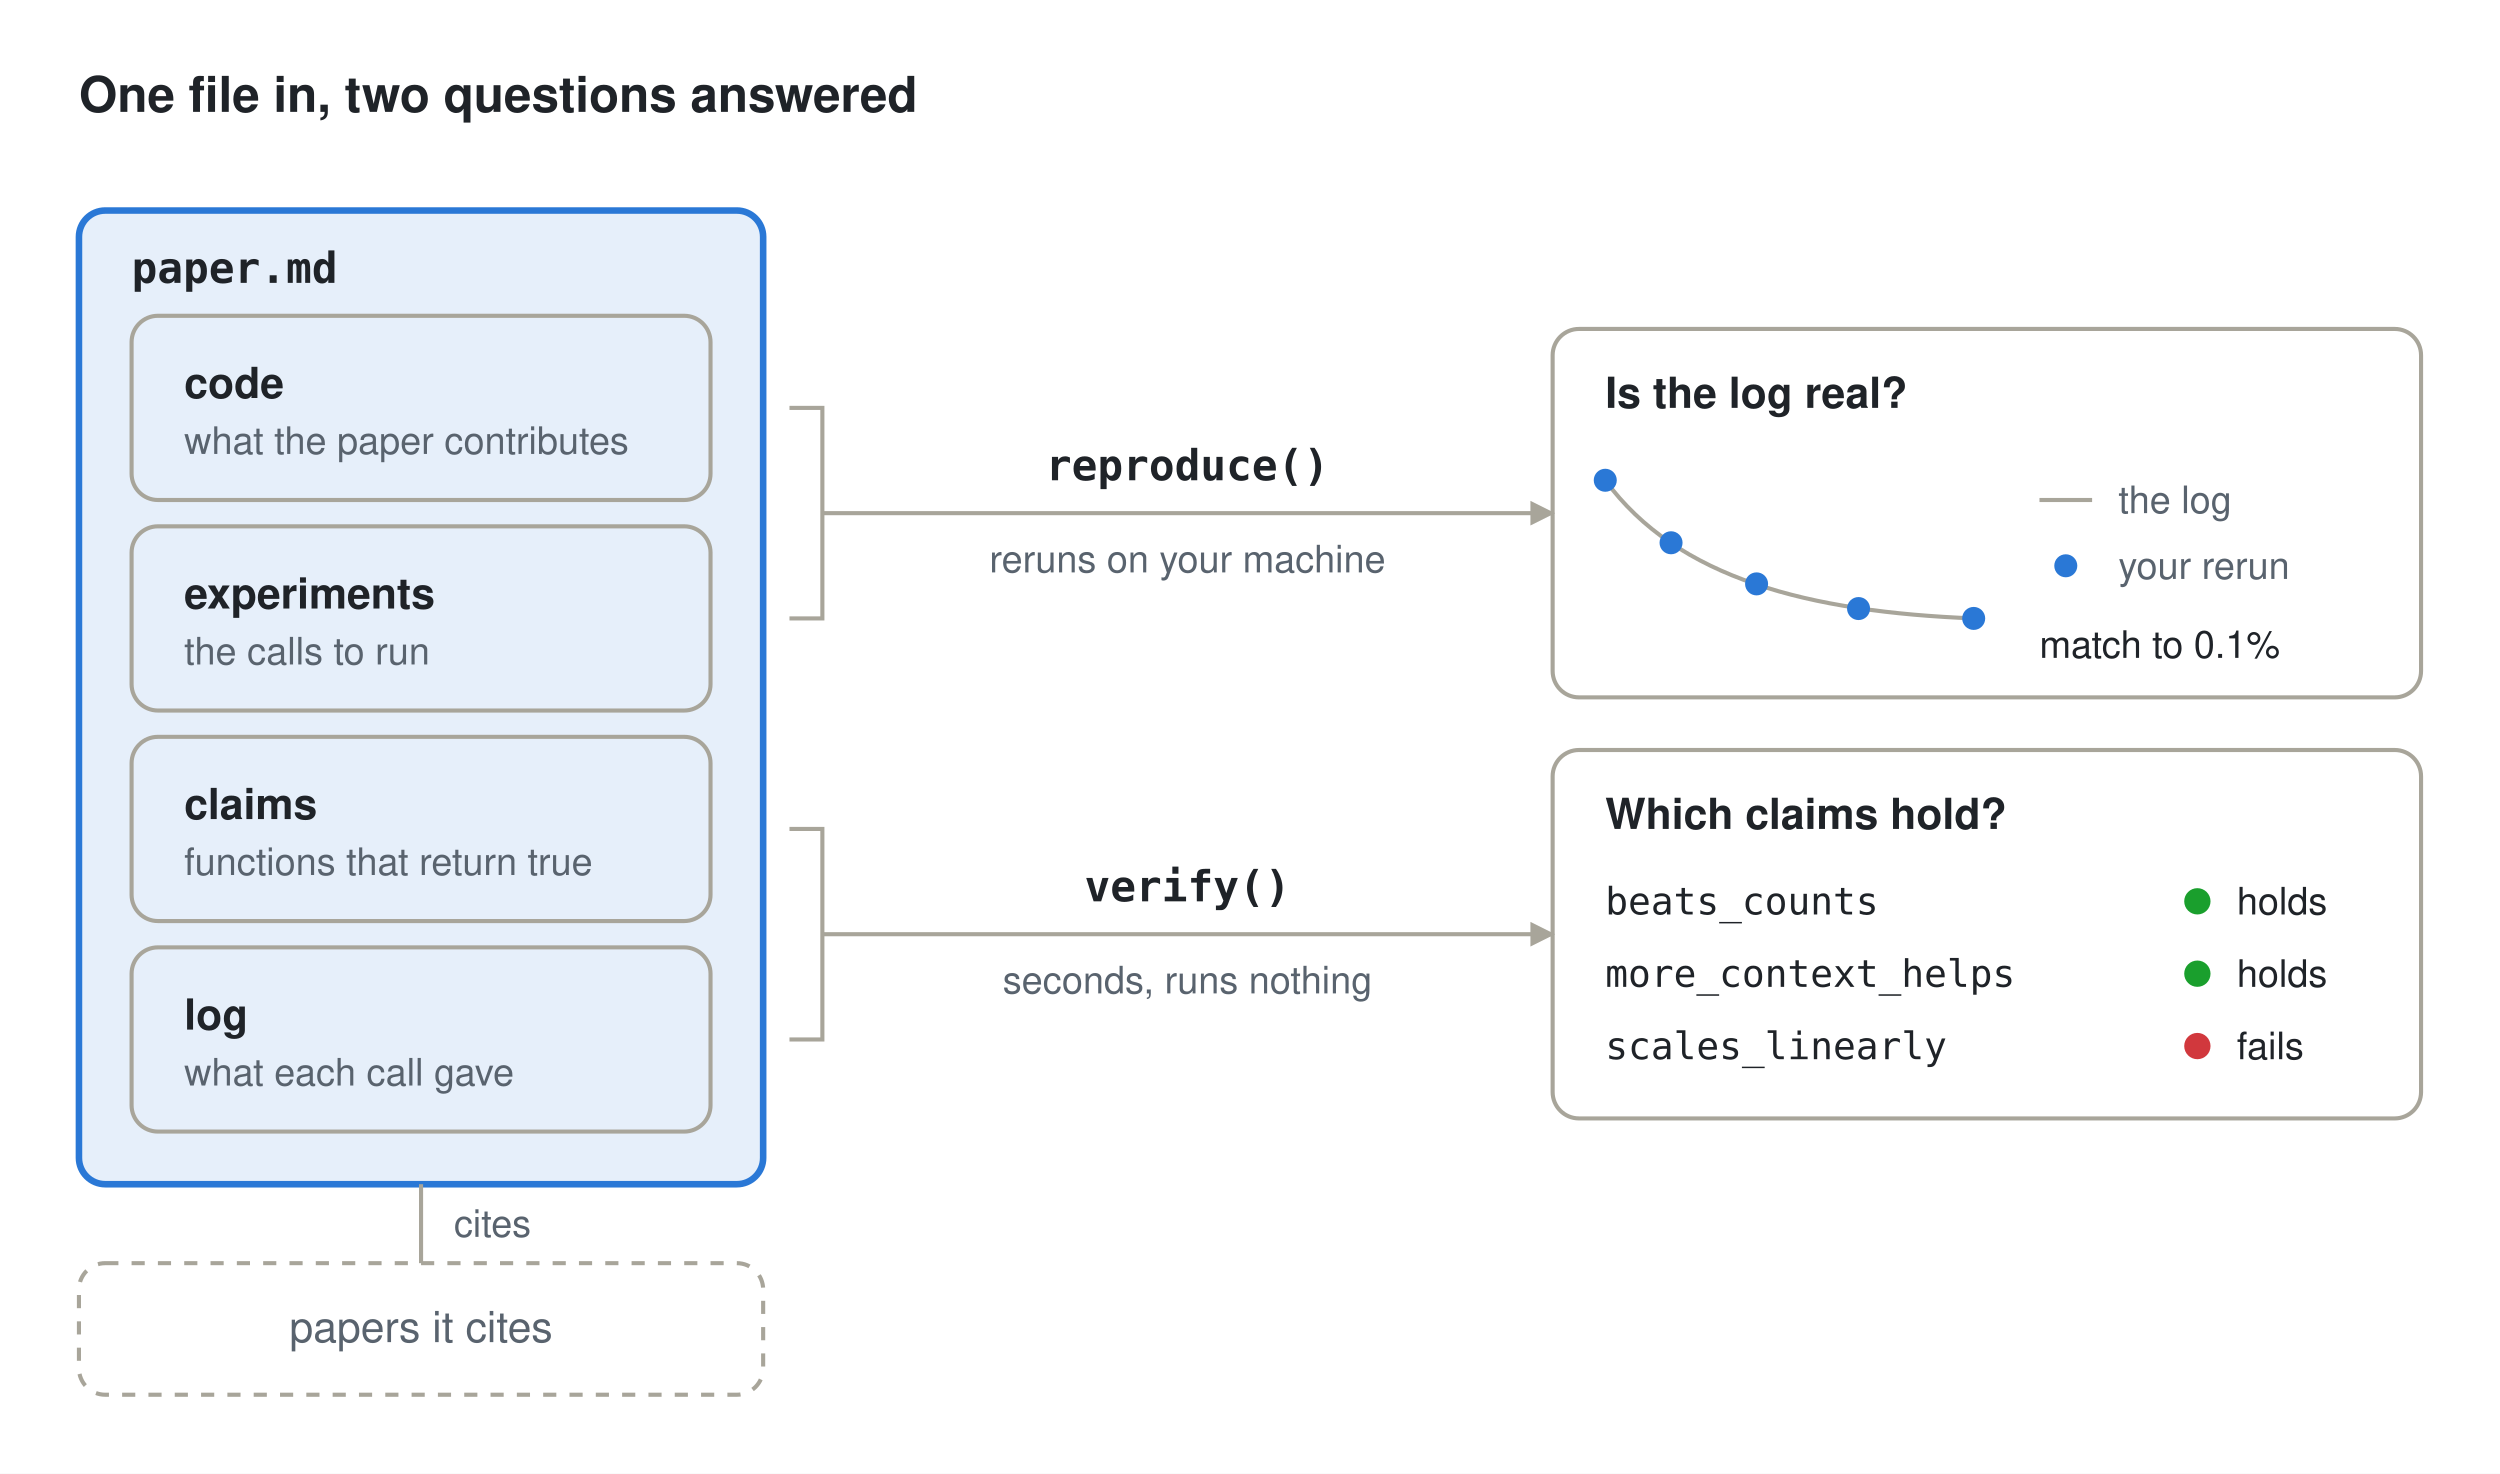
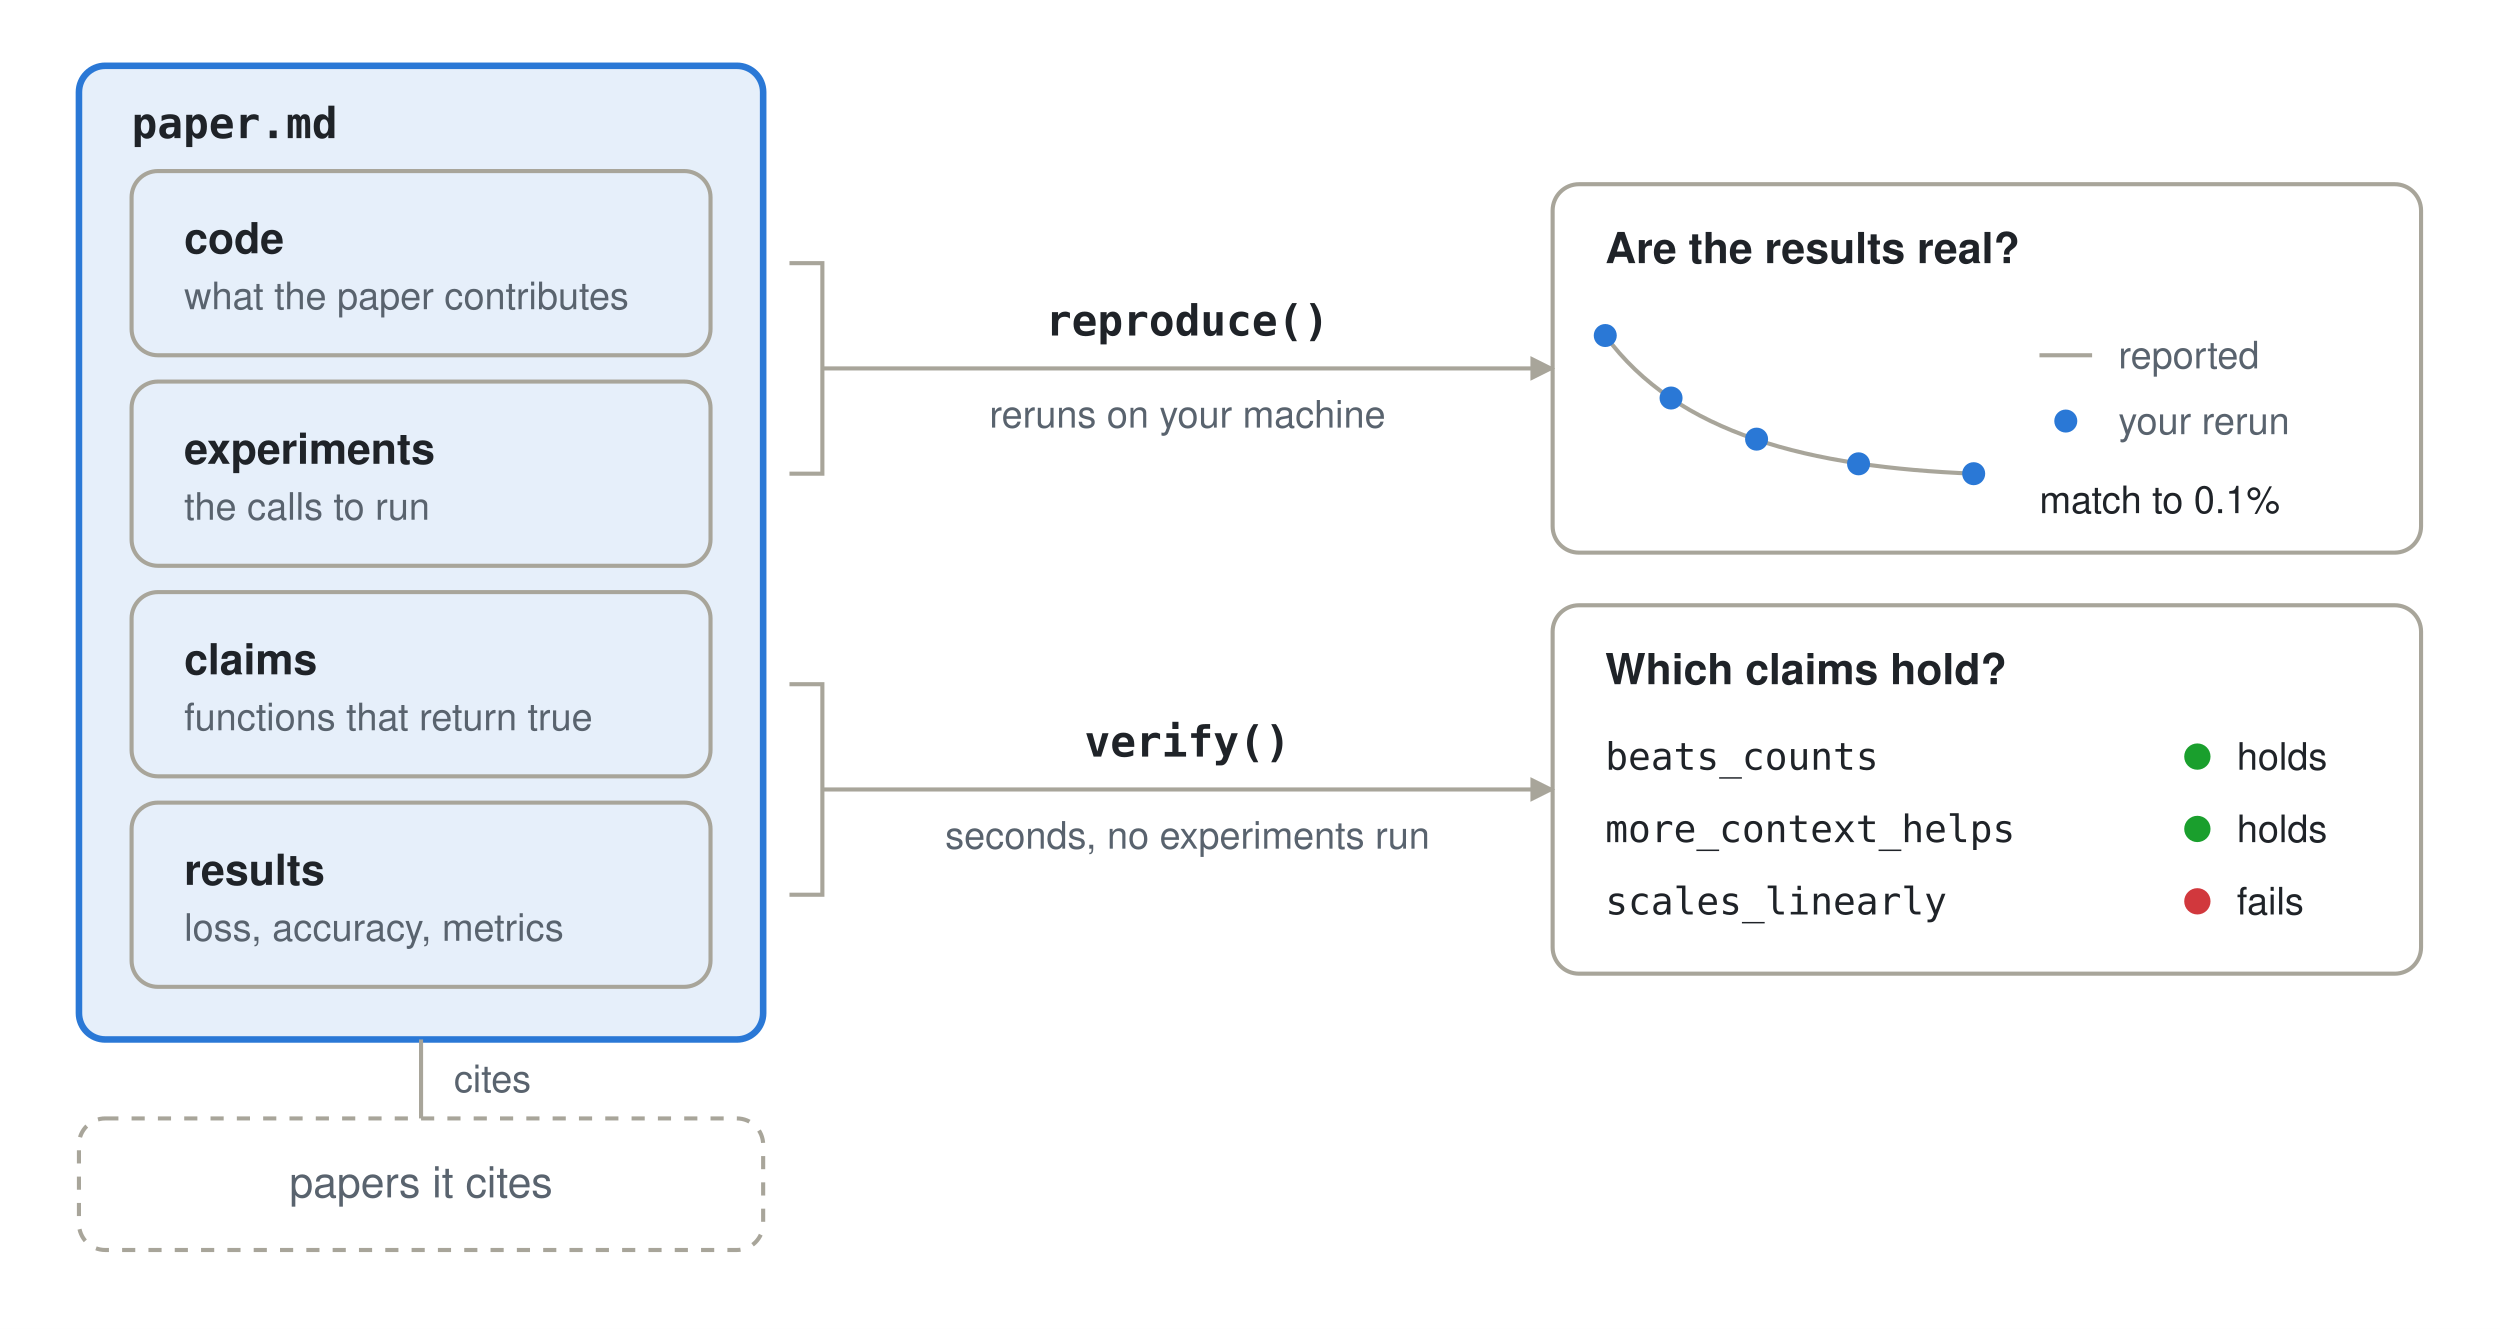
- <svg xmlns="http://www.w3.org/2000/svg" viewBox="0 0 760 448" role="img" aria-label="One file in, two questions answered">
+ <svg xmlns="http://www.w3.org/2000/svg" viewBox="0 44 760 404" role="img" aria-label="A tiny paper, verify and reproduce">
  <style>
.ink{fill:#1f2328}.quiet{fill:#59636e}.edge{stroke:#a8a59a;fill:none;stroke-width:1.25}.head{fill:#a8a59a}
.acc{stroke:#2a78d6}.accf{fill:#2a78d6}.good{fill:#1a9f2d}.bad{fill:#d1383d}.bg{fill:#ffffff}
text{font-family:-apple-system,BlinkMacSystemFont,"Segoe UI",Helvetica,Arial,sans-serif;font-size:13px}
.mono{font-family:ui-monospace,SFMono-Regular,Menlo,Consolas,monospace}.b{font-weight:600}.s{font-size:11.5px}.t{font-size:15px;font-weight:600}
@media (prefers-color-scheme: dark){.ink{fill:#e6edf3}.quiet{fill:#9198a1}.edge{stroke:#6e7681}.head{fill:#6e7681}.acc{stroke:#58a6ff}.accf{fill:#58a6ff}.good{fill:#3fb950}.bad{fill:#f85149}.bg{fill:#0d1117}}
</style>
  <defs>
    <marker id="a" viewBox="0 0 10 10" refX="9" refY="5" markerWidth="6" markerHeight="6" orient="auto-start-reverse">
      <path d="M0 0L10 5L0 10z" class="head" />
    </marker>
  </defs>
  <rect class="bg" width="760" height="448" />
-   <text x="24" y="34" class="ink t">One file in, two questions answered</text>
  <rect x="24" y="64" width="208" height="296" rx="8" class="accf" fill-opacity="0.12" stroke-width="0" />
  <rect x="24" y="64" width="208" height="296" rx="8" class="acc" fill="none" stroke-width="2" />
  <text x="40" y="86" class="ink b mono">paper.md</text>
  <rect x="40" y="96" width="176" height="56" rx="8" class="edge" />
  <text x="56" y="121" class="ink b">code</text>
  <text x="56" y="138" class="quiet s">what the paper contributes</text>
  <rect x="40" y="160" width="176" height="56" rx="8" class="edge" />
  <text x="56" y="185" class="ink b">experiments</text>
  <text x="56" y="202" class="quiet s">the calls to run</text>
  <rect x="40" y="224" width="176" height="56" rx="8" class="edge" />
  <text x="56" y="249" class="ink b">claims</text>
  <text x="56" y="266" class="quiet s">functions that return true</text>
  <rect x="40" y="288" width="176" height="56" rx="8" class="edge" />
-   <text x="56" y="313" class="ink b">log</text>
-   <text x="56" y="330" class="quiet s">what each call gave</text>
+   <text x="56" y="313" class="ink b">results</text>
+   <text x="56" y="330" class="quiet s">loss, accuracy, metrics</text>
  <line x1="128" y1="360" x2="128" y2="384" class="edge" />
  <rect x="24" y="384" width="208" height="40" rx="8" class="edge" stroke-dasharray="4 4" />
  <text x="128" y="408" class="quiet" text-anchor="middle">papers it cites</text>
  <text x="138" y="376" class="quiet s">cites</text>
  <path d="M240 124H250V188H240" class="edge" />
  <path d="M250 156H472" class="edge" marker-end="url(#a)" />
  <path d="M240 252H250V316H240" class="edge" />
  <path d="M250 284H472" class="edge" marker-end="url(#a)" />
  <text x="361" y="146" class="ink b mono" text-anchor="middle">reproduce()</text>
  <text x="361" y="174" class="quiet s" text-anchor="middle">reruns on your machine</text>
  <text x="361" y="274" class="ink b mono" text-anchor="middle">verify()</text>
-   <text x="361" y="302" class="quiet s" text-anchor="middle">seconds, runs nothing</text>
+   <text x="361" y="302" class="quiet s" text-anchor="middle">seconds, no experiments run</text>
  <rect x="472" y="100" width="264" height="112" rx="8" class="edge" />
-   <text x="488" y="124" class="ink b">Is the log real?</text>
+   <text x="488" y="124" class="ink b">Are the results real?</text>
  <path d="M488 146C510 176 550 186 600 188" class="edge" />
  <circle cx="488" cy="146" r="3.5" class="accf" />
  <circle cx="508" cy="165" r="3.5" class="accf" />
  <circle cx="534" cy="177.5" r="3.5" class="accf" />
  <circle cx="565" cy="185" r="3.5" class="accf" />
  <circle cx="600" cy="188" r="3.5" class="accf" />
  <circle cx="628" cy="172" r="3.5" class="accf" />
  <line x1="620" y1="152" x2="636" y2="152" class="edge" />
-   <text x="644" y="156" class="quiet s">the log</text>
+   <text x="644" y="156" class="quiet s">reported</text>
  <text x="644" y="176" class="quiet s">your rerun</text>
  <text x="620" y="200" class="ink s">match to 0.1%</text>
  <rect x="472" y="228" width="264" height="112" rx="8" class="edge" />
  <text x="488" y="252" class="ink b">Which claims hold?</text>
  <text x="488" y="278" class="ink s mono">beats_counts</text>
  <circle cx="668" cy="274" r="4" class="good" />
  <text x="680" y="278" class="ink s">holds</text>
  <text x="488" y="300" class="ink s mono">more_context_helps</text>
  <circle cx="668" cy="296" r="4" class="good" />
  <text x="680" y="300" class="ink s">holds</text>
  <text x="488" y="322" class="ink s mono">scales_linearly</text>
  <circle cx="668" cy="318" r="4" class="bad" />
  <text x="680" y="322" class="ink s">fails</text>
</svg>
